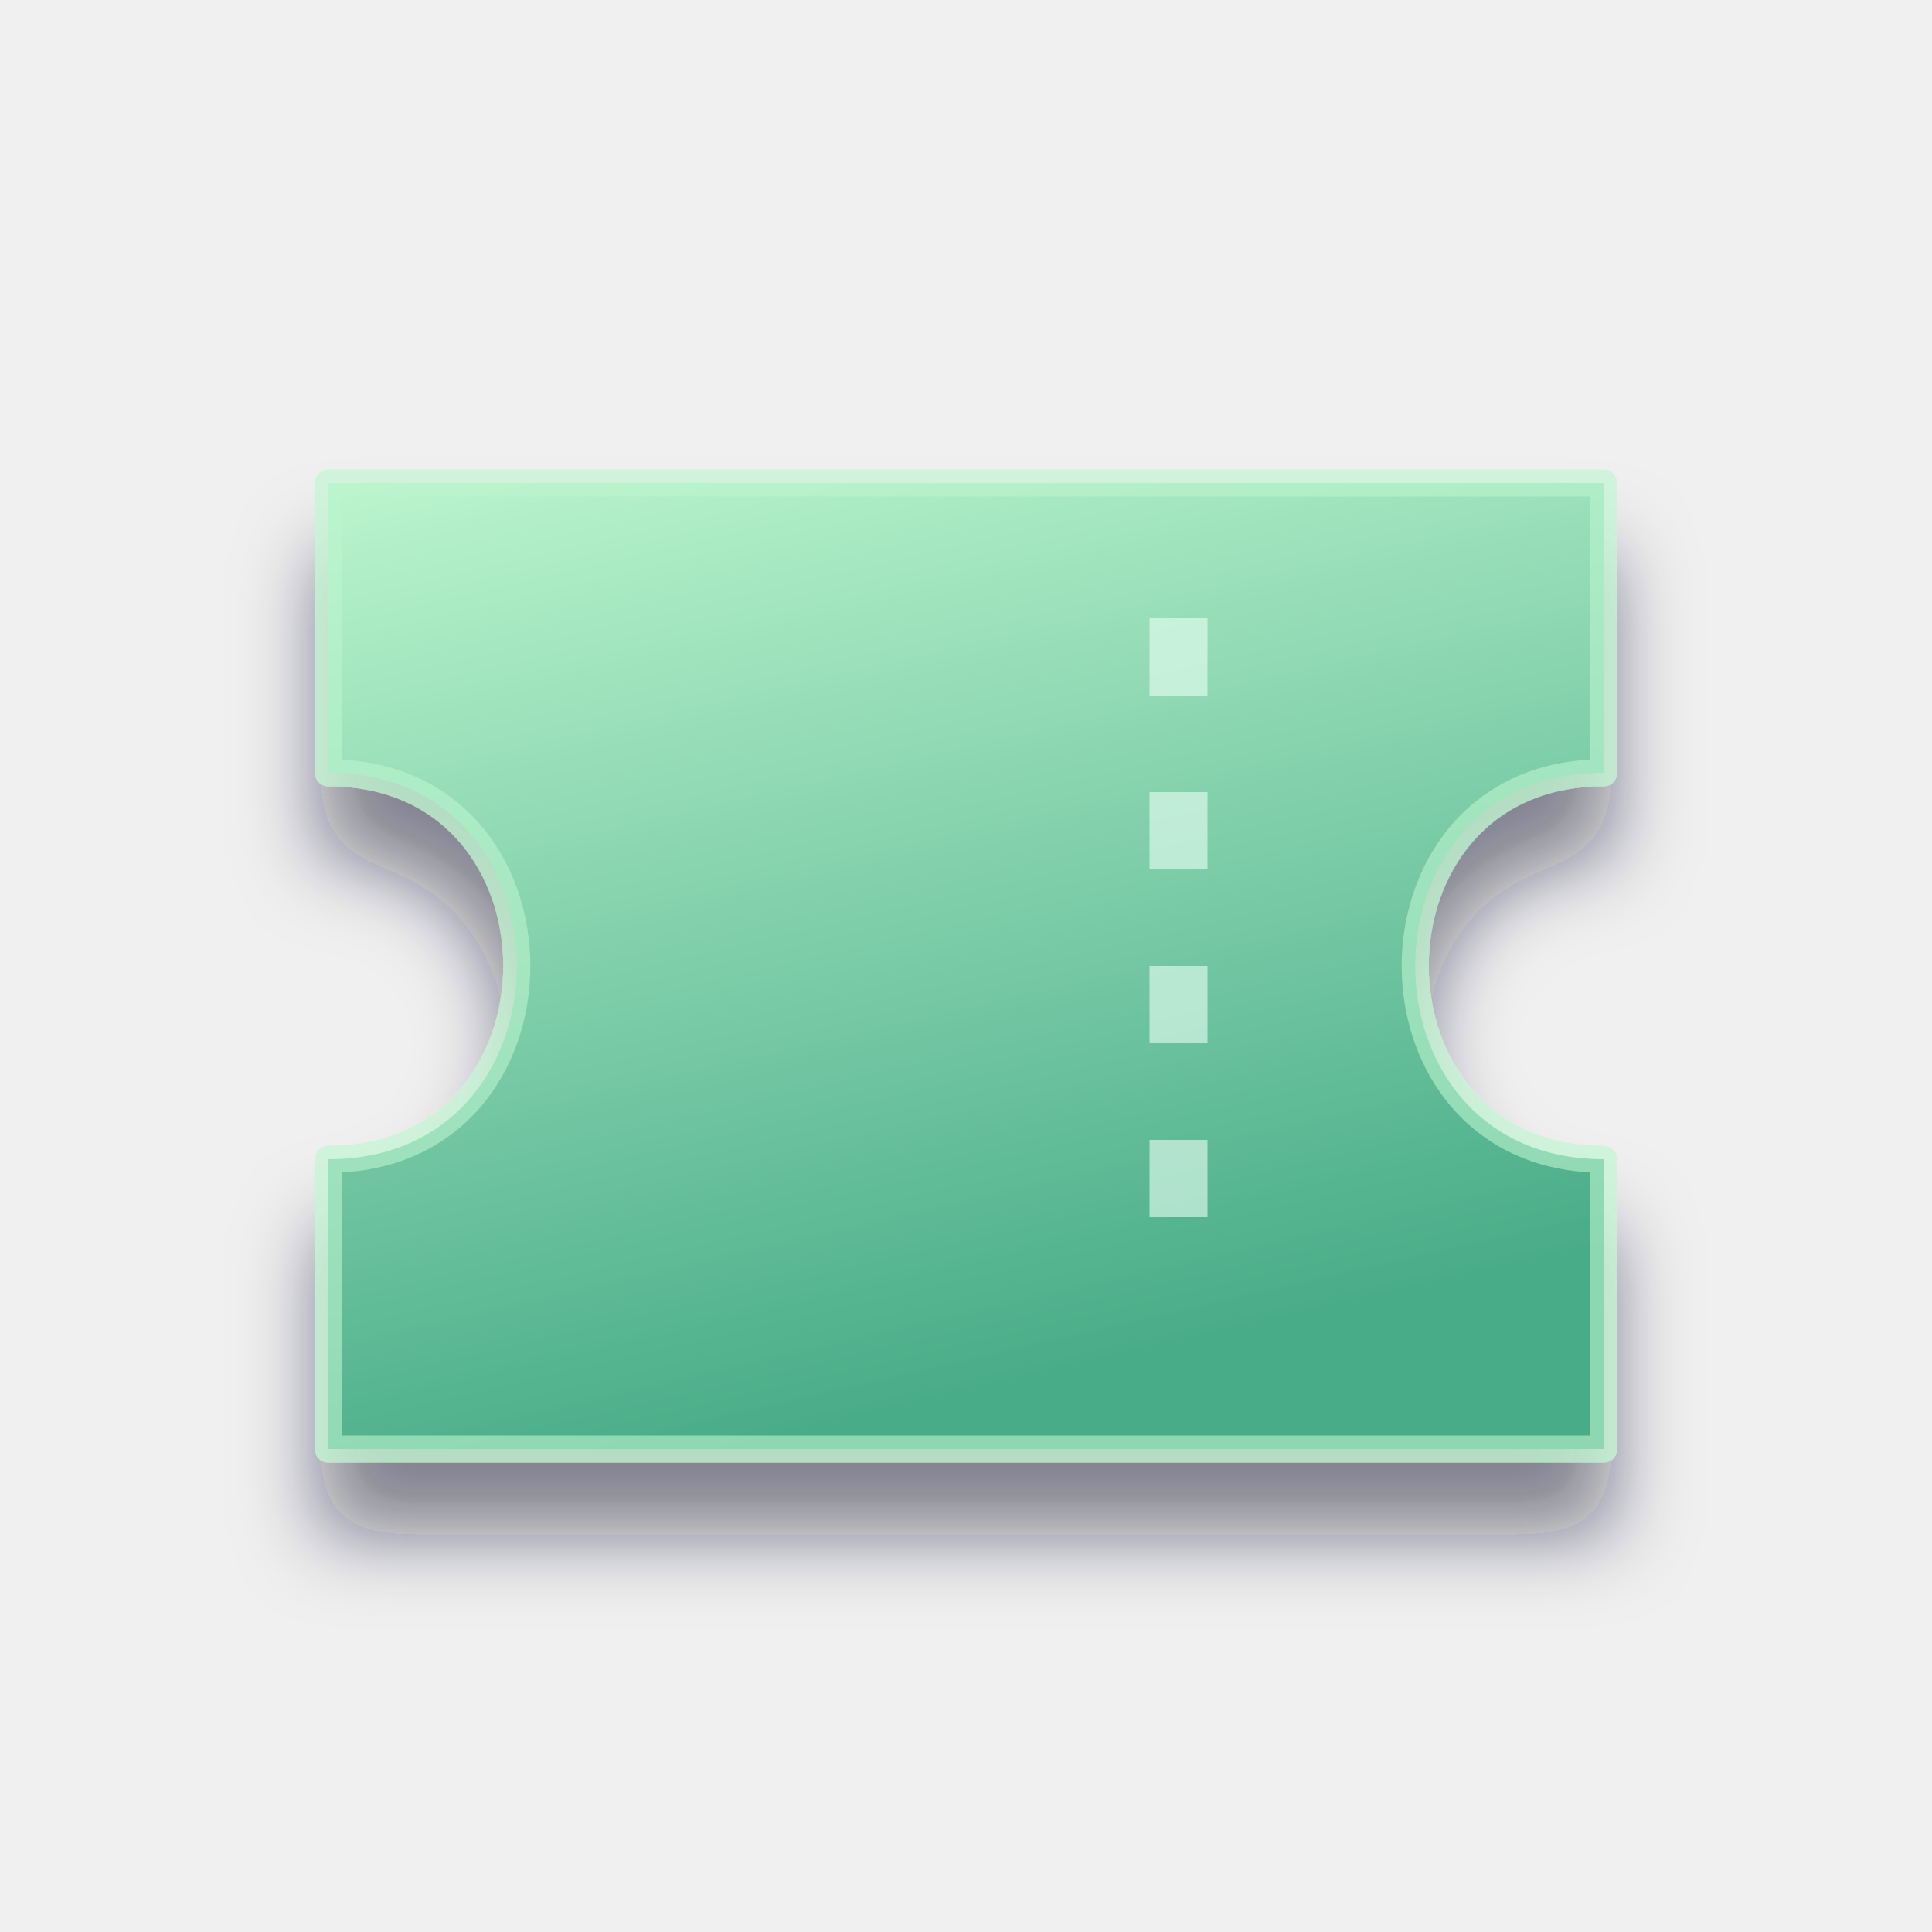
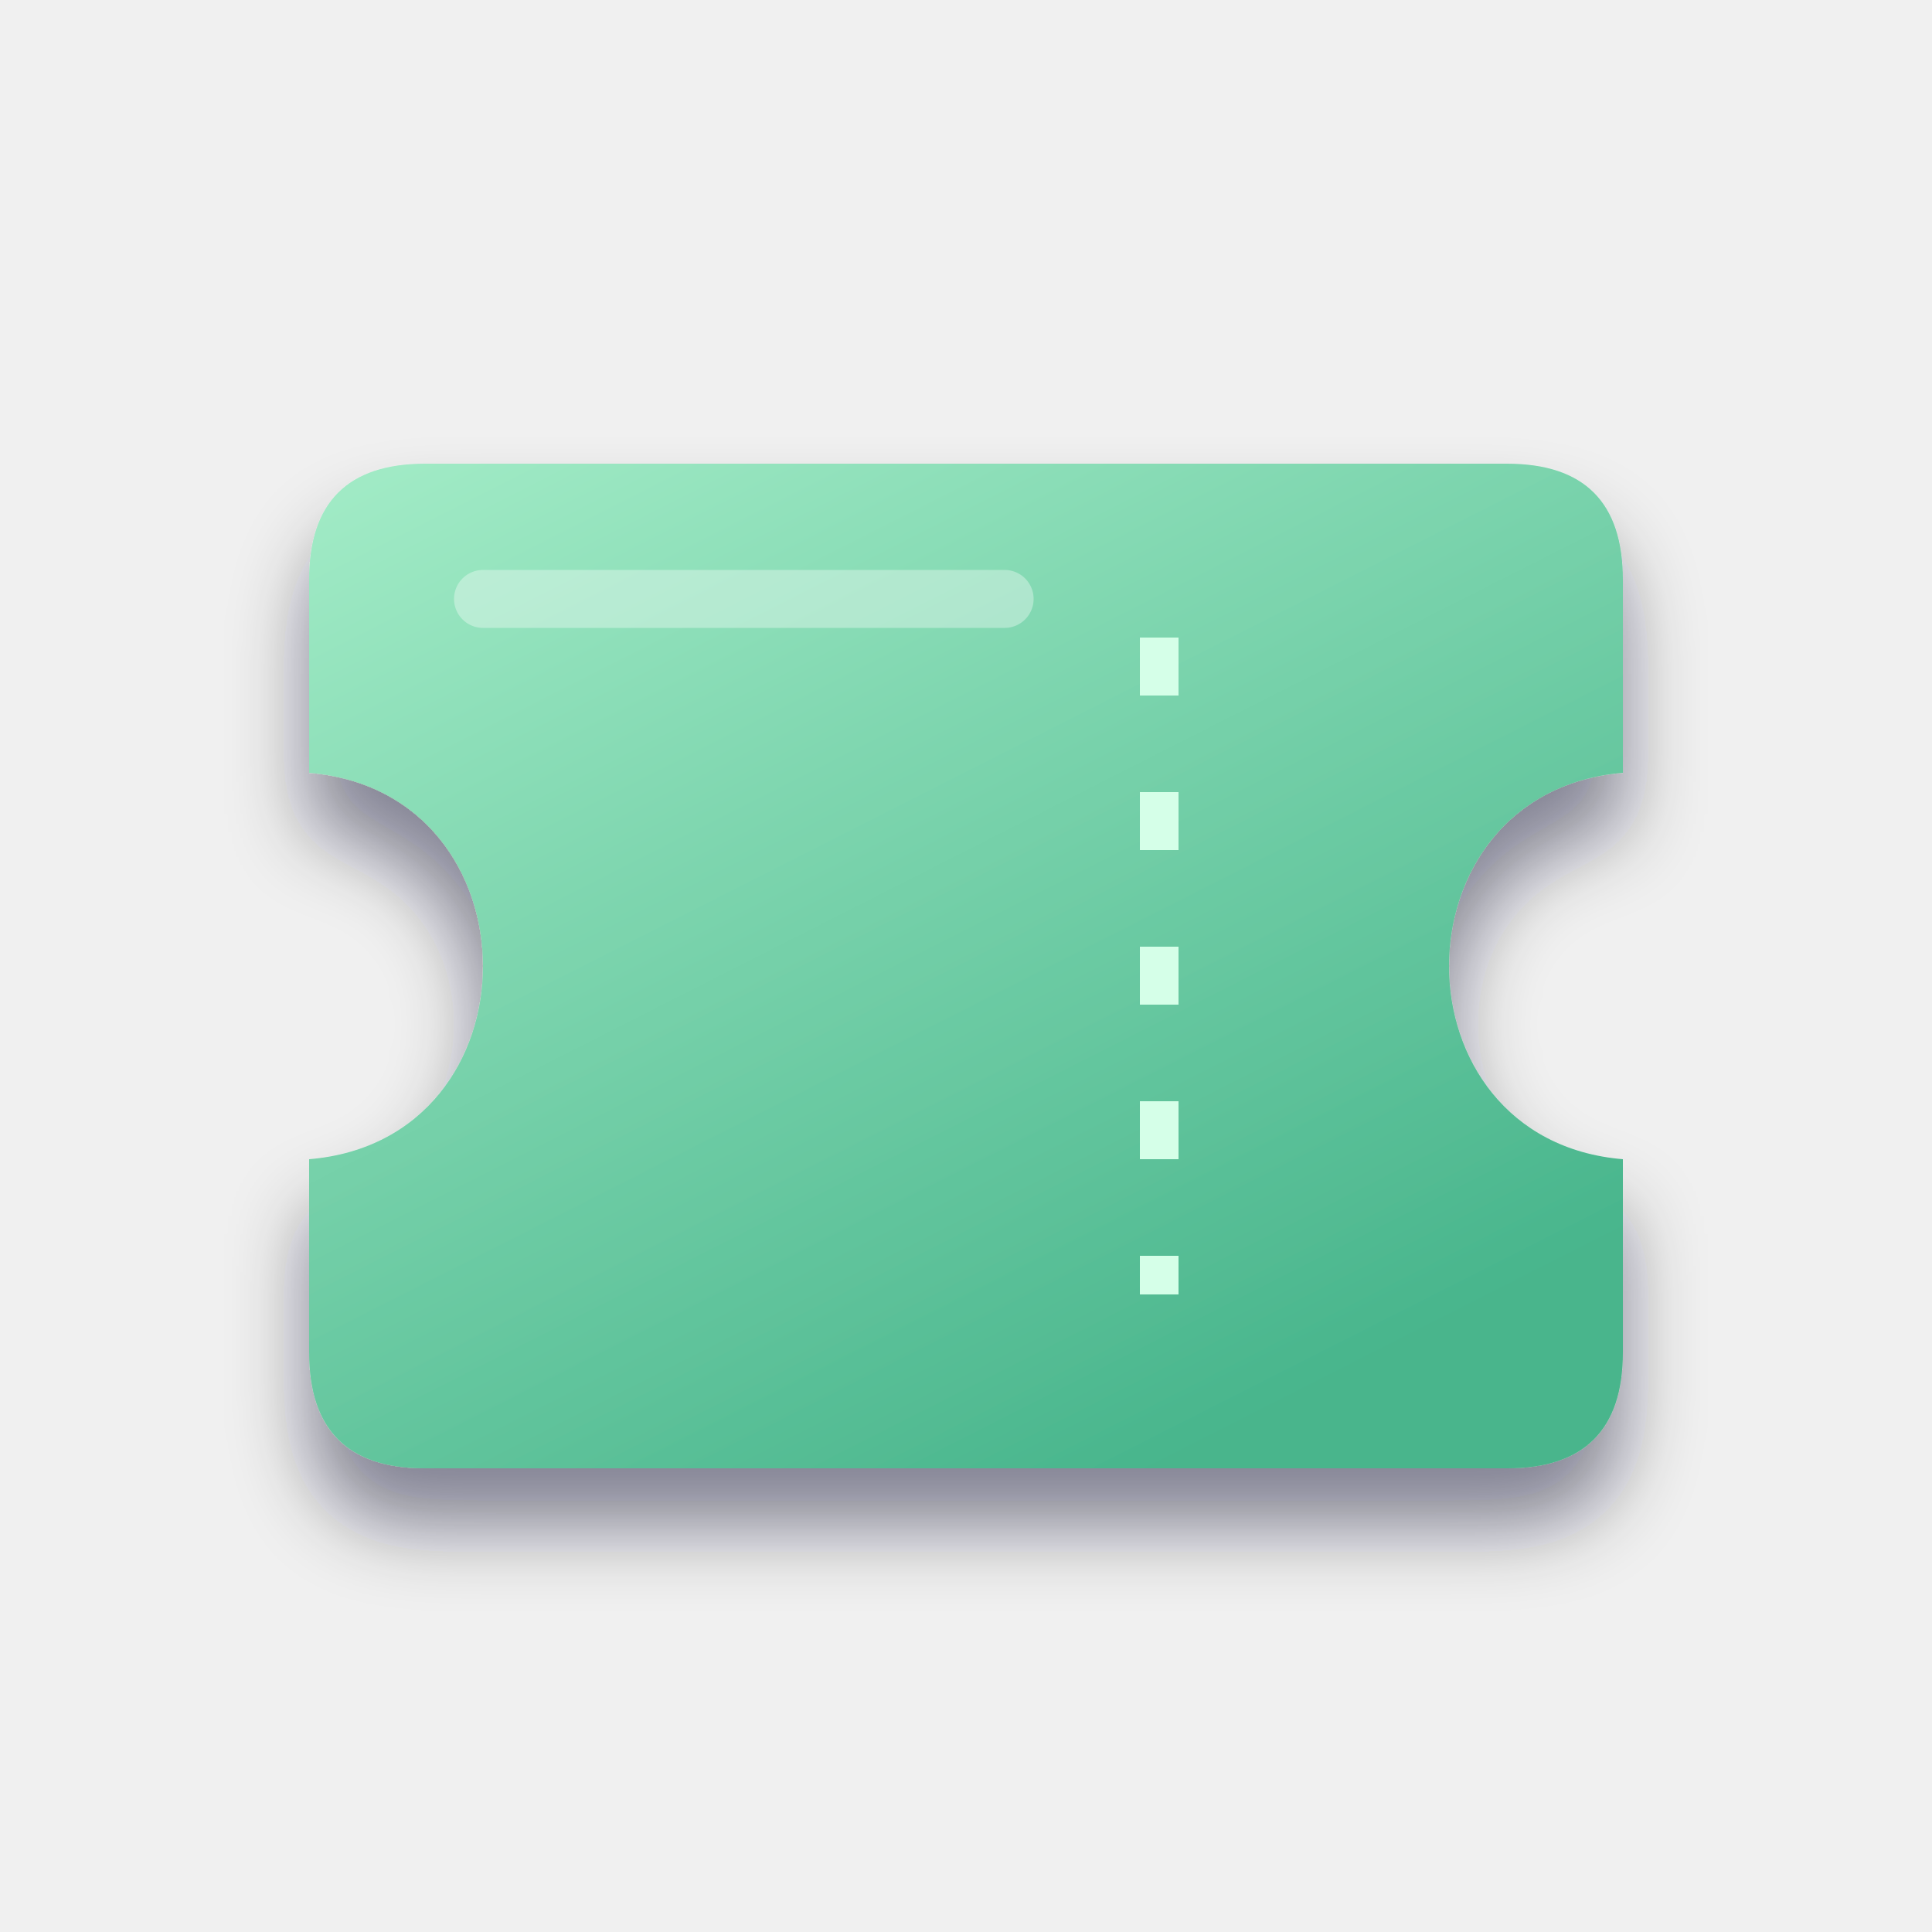
<svg xmlns="http://www.w3.org/2000/svg" viewBox="0 0 100 100">
  <defs>
-     <linearGradient id="g" x2=".3" y2="1">
-       <stop stop-color="#bbf5ce" />
-       <stop offset="1" stop-color="#49ac89" />
+     <linearGradient id="g" x1="0" y1="0" x2=".65" y2="1">
+       <stop stop-color="#a3ecc7" />
+       <stop offset="1" stop-color="#48b58c" />
    </linearGradient>
-     <filter id="s" x="-30%" y="-30%" width="160%" height="170%">
-       <feDropShadow dx="0" dy="4" stdDeviation="2" flood-color="#150f32" flood-opacity=".5" />
+     <filter id="s" x="-25%" y="-25%" width="150%" height="160%">
+       <feDropShadow dx="0" dy="3" stdDeviation="2" flood-color="#080d25" flood-opacity=".45" />
    </filter>
  </defs>
-   <g fill="url(#g)" stroke="#bbf5ce" stroke-opacity=".6" stroke-width="1.4" stroke-linejoin="round" filter="url(#s)">
-     <path d="M17 25h66v15c-13 0-13 20 0 20v15H17V60c13 0 13-20 0-20Z" />
-     <path d="M61 32v36" fill="none" stroke="#eafff3" stroke-width="3" stroke-dasharray="4 5" />
+   <g fill="url(#g)" filter="url(#s)">
+     <path d="M22 24h56q6 0 6 6v10c-12 1-12 19 0 20v10q0 6-6 6H22q-6 0-6-6V60c12-1 12-19 0-20V30q0-6 6-6Z" />
+     <path d="M60 33v34" stroke="#d5ffe8" stroke-width="2" stroke-dasharray="3 5" />
  </g>
+   <path d="M25 31h27" fill="none" stroke="white" stroke-opacity=".35" stroke-width="3" stroke-linecap="round" />
</svg>
